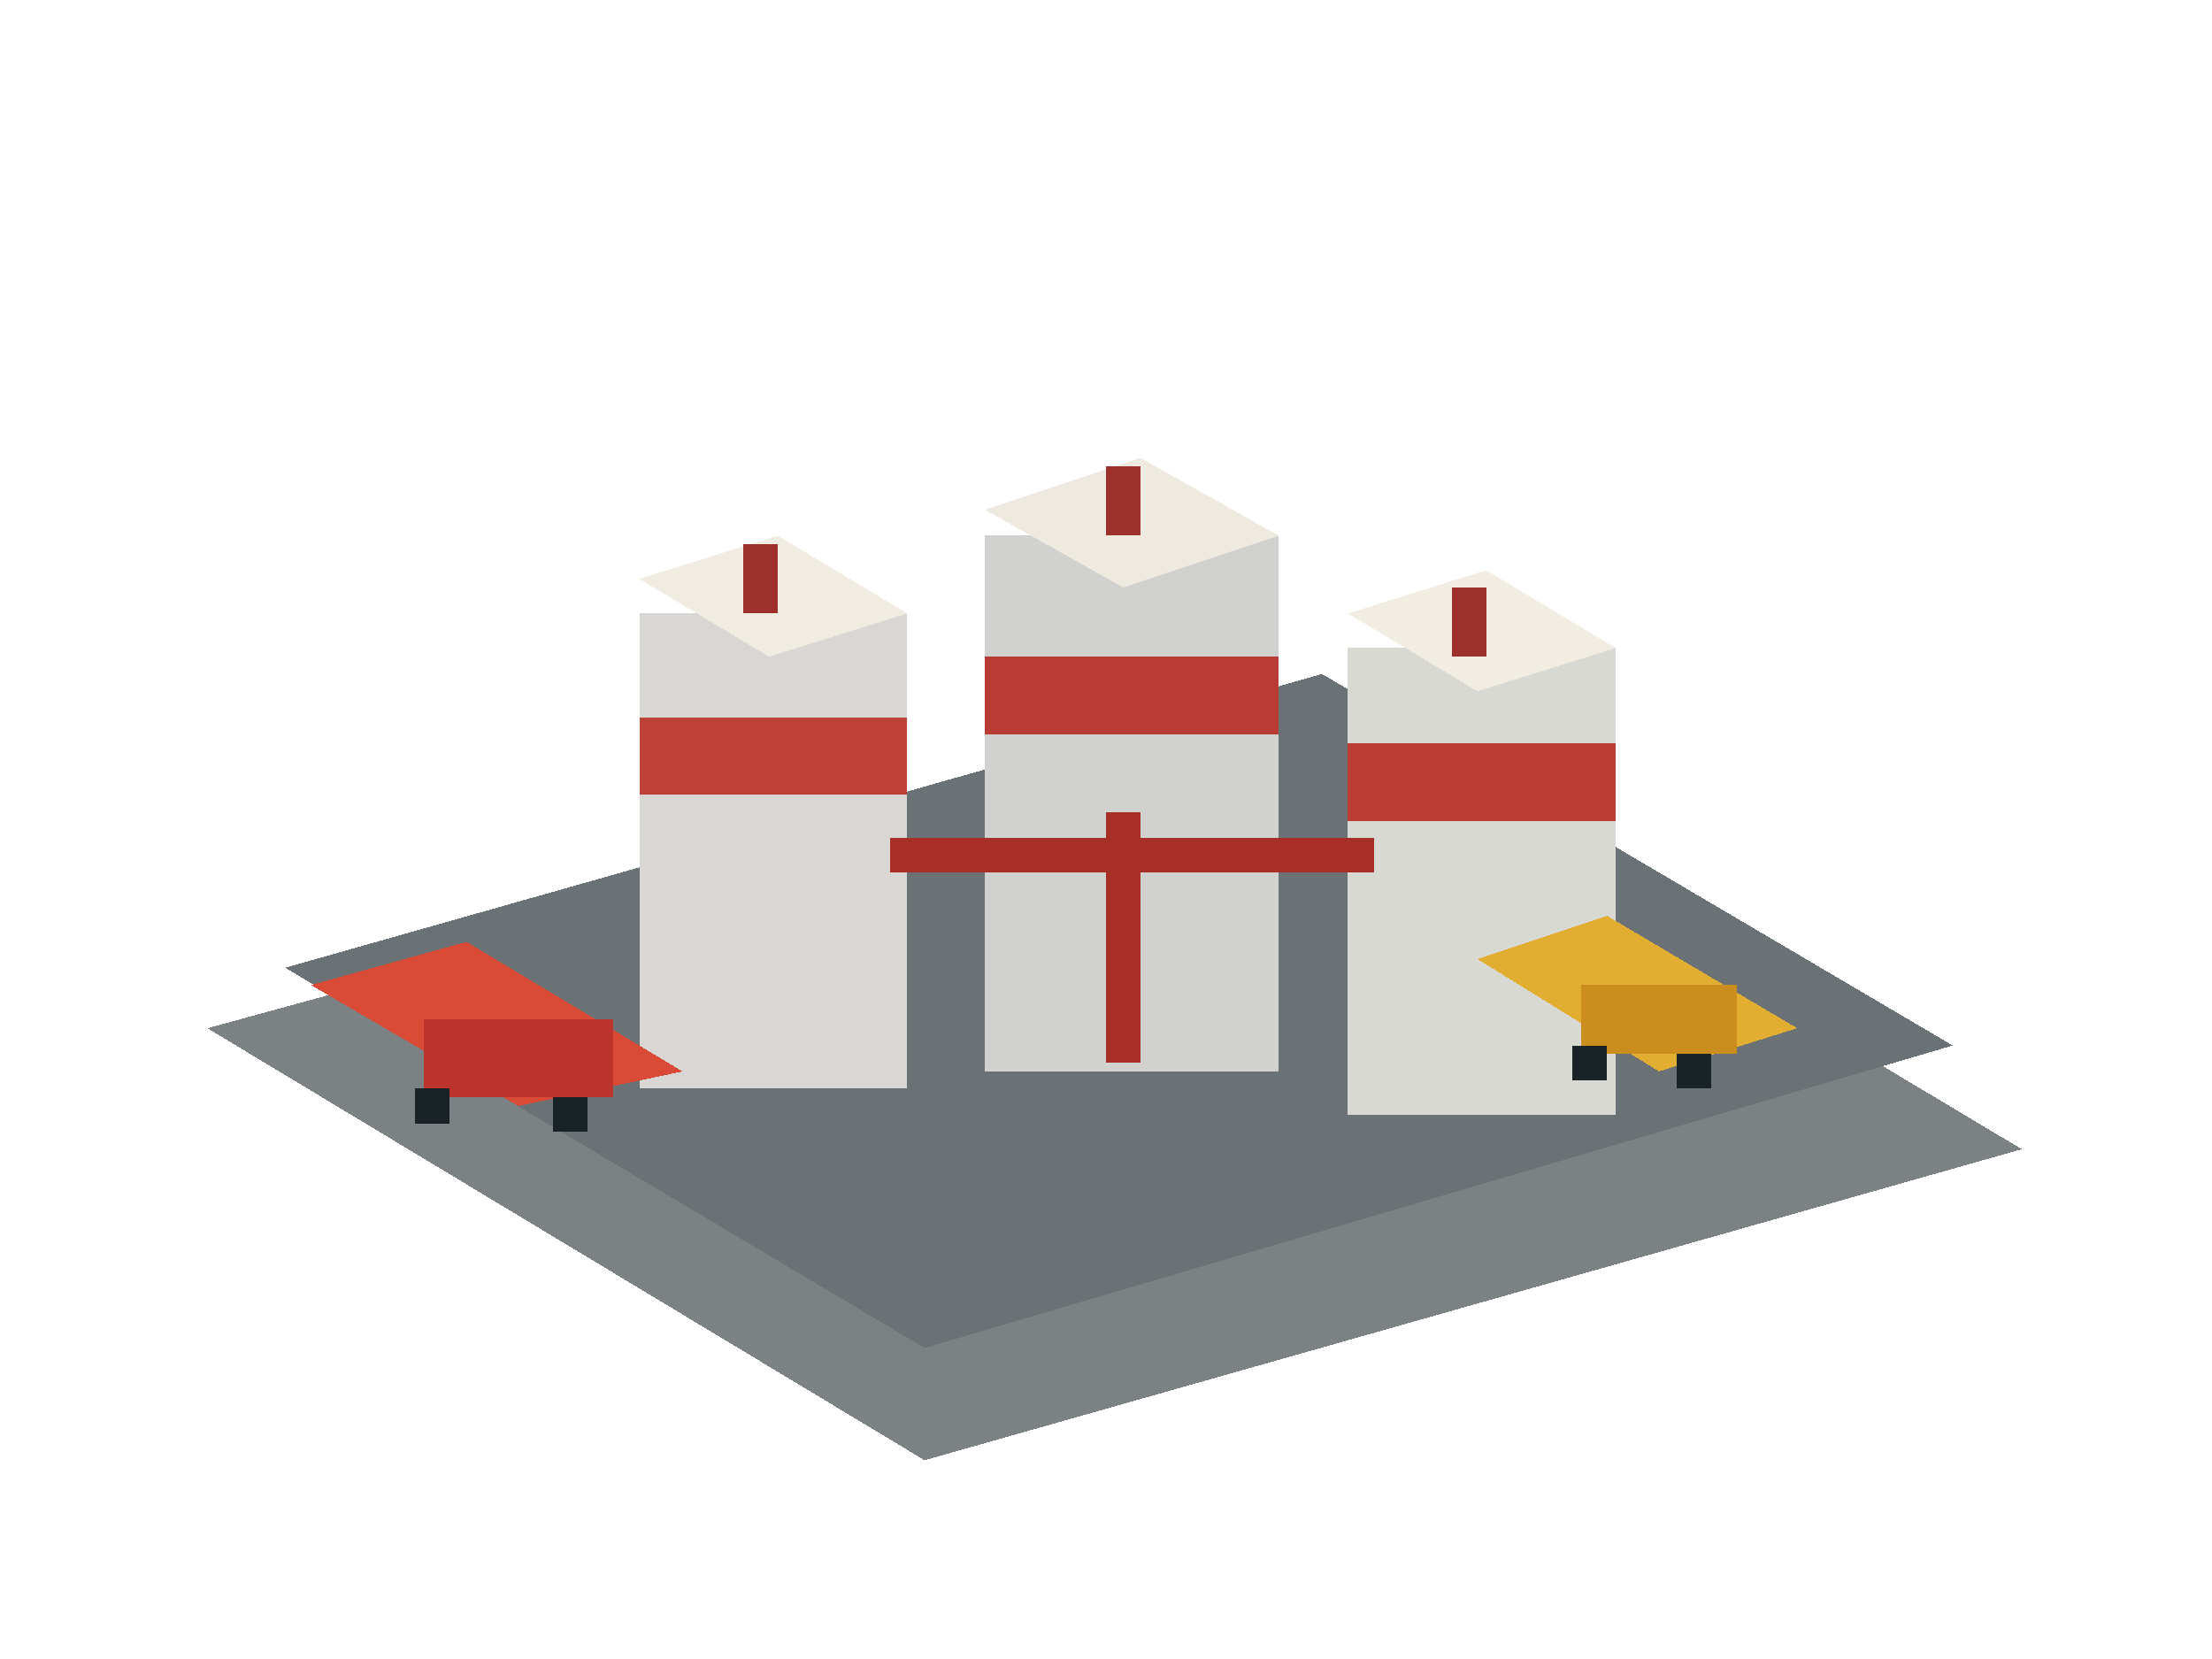
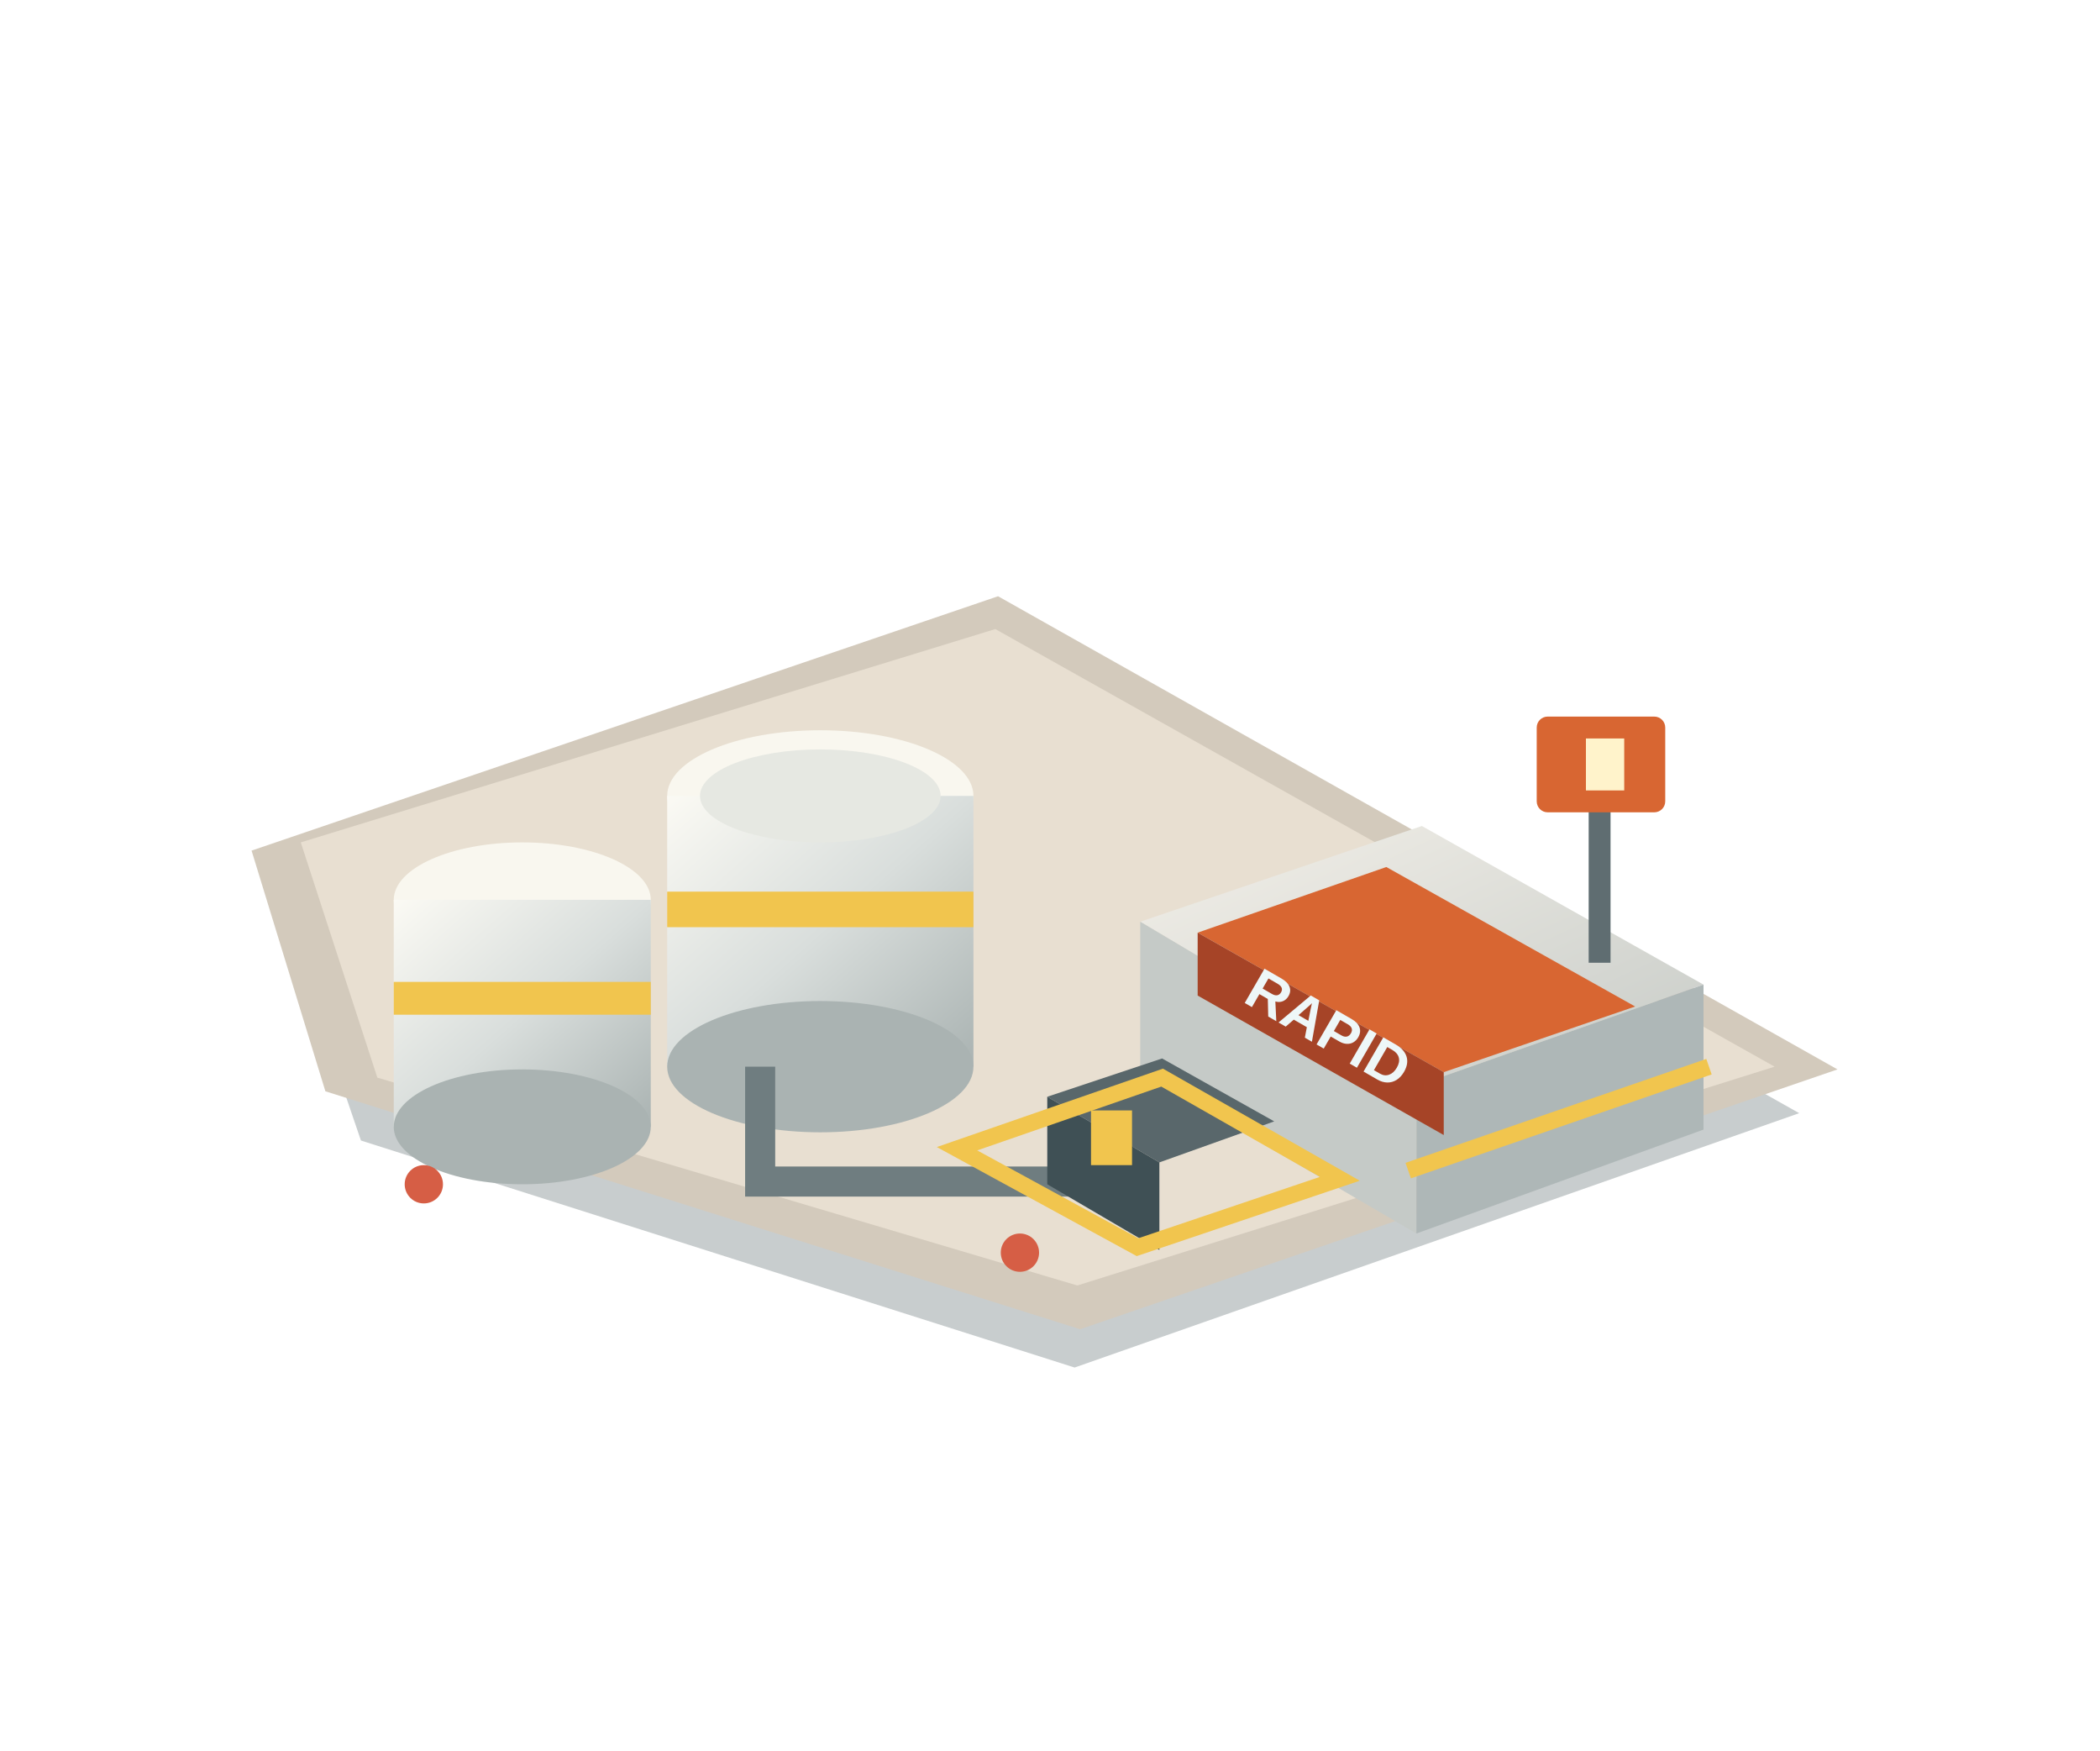
- <svg xmlns="http://www.w3.org/2000/svg" width="256" height="192" viewBox="0 0 256 192" shape-rendering="crispEdges">
-   <g transform="translate(256 0) scale(-1 1)">
-     <polygon points="22,133 104,84 232,119 149,169" fill="#11191e" opacity=".55" />
-     <polygon points="30,121 103,78 223,112 149,156" fill="#6a7275" />
-     <rect x="69" y="75" width="31" height="54" fill="#d9d9d4" />
-     <polygon points="69,75 84,66 100,71 85,80" fill="#f1ede2" />
-     <rect x="69" y="86" width="31" height="9" fill="#bb3d34" />
-     <rect x="108" y="62" width="34" height="62" fill="#d1d2cf" />
-     <polygon points="108,62 124,53 142,59 126,68" fill="#efeae0" />
-     <rect x="108" y="76" width="34" height="9" fill="#b83c34" />
-     <rect x="151" y="71" width="31" height="55" fill="#d8d7d3" />
-     <polygon points="151,71 166,62 182,67 167,76" fill="#f0ece2" />
-     <rect x="151" y="83" width="31" height="9" fill="#bd4137" />
-     <rect x="84" y="68" width="4" height="8" fill="#9e302b" />
-     <rect x="124" y="54" width="4" height="8" fill="#9e302b" />
-     <rect x="166" y="63" width="4" height="8" fill="#9e302b" />
-     <polygon points="177,124 202,109 220,114 196,128" fill="#d94b37" />
-     <rect x="185" y="118" width="22" height="9" fill="#bd342c" />
-     <rect x="188" y="127" width="4" height="4" fill="#182227" />
-     <rect x="204" y="126" width="4" height="4" fill="#182227" />
-     <polygon points="48,119 70,106 85,111 64,124" fill="#e2ae32" />
-     <rect x="55" y="114" width="18" height="8" fill="#ca8d1e" />
-     <rect x="58" y="122" width="4" height="4" fill="#182227" />
-     <rect x="70" y="121" width="4" height="4" fill="#182227" />
-     <rect x="97" y="97" width="56" height="4" fill="#a82e28" />
-     <rect x="124" y="94" width="4" height="29" fill="#a82e28" />
+ <svg xmlns="http://www.w3.org/2000/svg" width="768" height="640" viewBox="0 0 768 640">
+   <defs>
+     <linearGradient id="tank" x1="0" y1="0" x2="1" y2="1">
+       <stop stop-color="#fbfaf4" />
+       <stop offset=".5" stop-color="#d9dedc" />
+       <stop offset="1" stop-color="#aab3b2" />
+     </linearGradient>
+     <linearGradient id="office" x1="0" y1="0" x2="1" y2="1">
+       <stop stop-color="#f3f0e9" />
+       <stop offset="1" stop-color="#c7cbc7" />
+     </linearGradient>
+   </defs>
+   <polygon points="103,332 365,242 658,407 393,500 132,417" fill="#22363a" opacity=".25" />
+   <polygon points="92,311 365,218 672,391 395,486 119,399" fill="#d3cabc" />
+   <polygon points="110,308 364,230 649,390 394,470 138,394" fill="#e8dfd1" />
+   <polygon points="417,337 520,302 623,360 518,397" fill="url(#office)" />
+   <polygon points="417,337 518,397 518,451 417,392" fill="#c5cac7" />
+   <polygon points="518,397 623,360 623,413 518,451" fill="#aeb7b7" />
+   <polygon points="438,341 507,317 598,368 528,392" fill="#d86632" />
+   <polygon points="438,341 528,392 528,415 438,364" fill="#a64427" />
+   <g>
+     <ellipse cx="300" cy="291" rx="56" ry="24" fill="#f9f7ef" />
+     <rect x="244" y="291" width="112" height="99" fill="url(#tank)" />
+     <ellipse cx="300" cy="390" rx="56" ry="24" fill="#aab3b2" />
+     <ellipse cx="300" cy="291" rx="44" ry="17" fill="#e6e8e2" />
+     <ellipse cx="191" cy="329" rx="47" ry="21" fill="#f9f7ef" />
+     <rect x="144" y="329" width="94" height="83" fill="url(#tank)" />
+     <ellipse cx="191" cy="412" rx="47" ry="21" fill="#aab3b2" />
  </g>
+   <rect x="244" y="326" width="112" height="13" fill="#f1c54e" />
+   <rect x="144" y="359" width="94" height="12" fill="#f1c54e" />
+   <path d="M278 390 L278 432 L409 432 L409 400" fill="none" stroke="#6f7d80" stroke-width="11" />
+   <polygon points="383,401 425,387 466,410 424,425" fill="#59676b" />
+   <polygon points="383,401 424,425 424,457 383,433" fill="#3f5055" />
+   <rect x="399" y="406" width="15" height="20" fill="#f1c54e" />
+   <line x1="585" y1="352" x2="585" y2="287" stroke="#5f6d71" stroke-width="8" />
+   <rect x="562" y="262" width="47" height="35" rx="4" fill="#d86632" />
+   <path d="M580 270 h14 v19 h-14 z" fill="#fff3cb" />
+   <g fill="none" stroke="#f1c54e" stroke-width="6">
+     <polygon points="350,420 425,394 490,431 416,456" />
+     <line x1="515" y1="428" x2="625" y2="390" />
+   </g>
+   <g fill="#d65e45">
+     <circle cx="155" cy="433" r="7" />
+     <circle cx="373" cy="458" r="7" />
+   </g>
+   <text x="454" y="366" font-family="Arial, sans-serif" font-size="21" font-weight="700" fill="#eef7f8" transform="rotate(30 454 366)">RAPID</text>
</svg>
